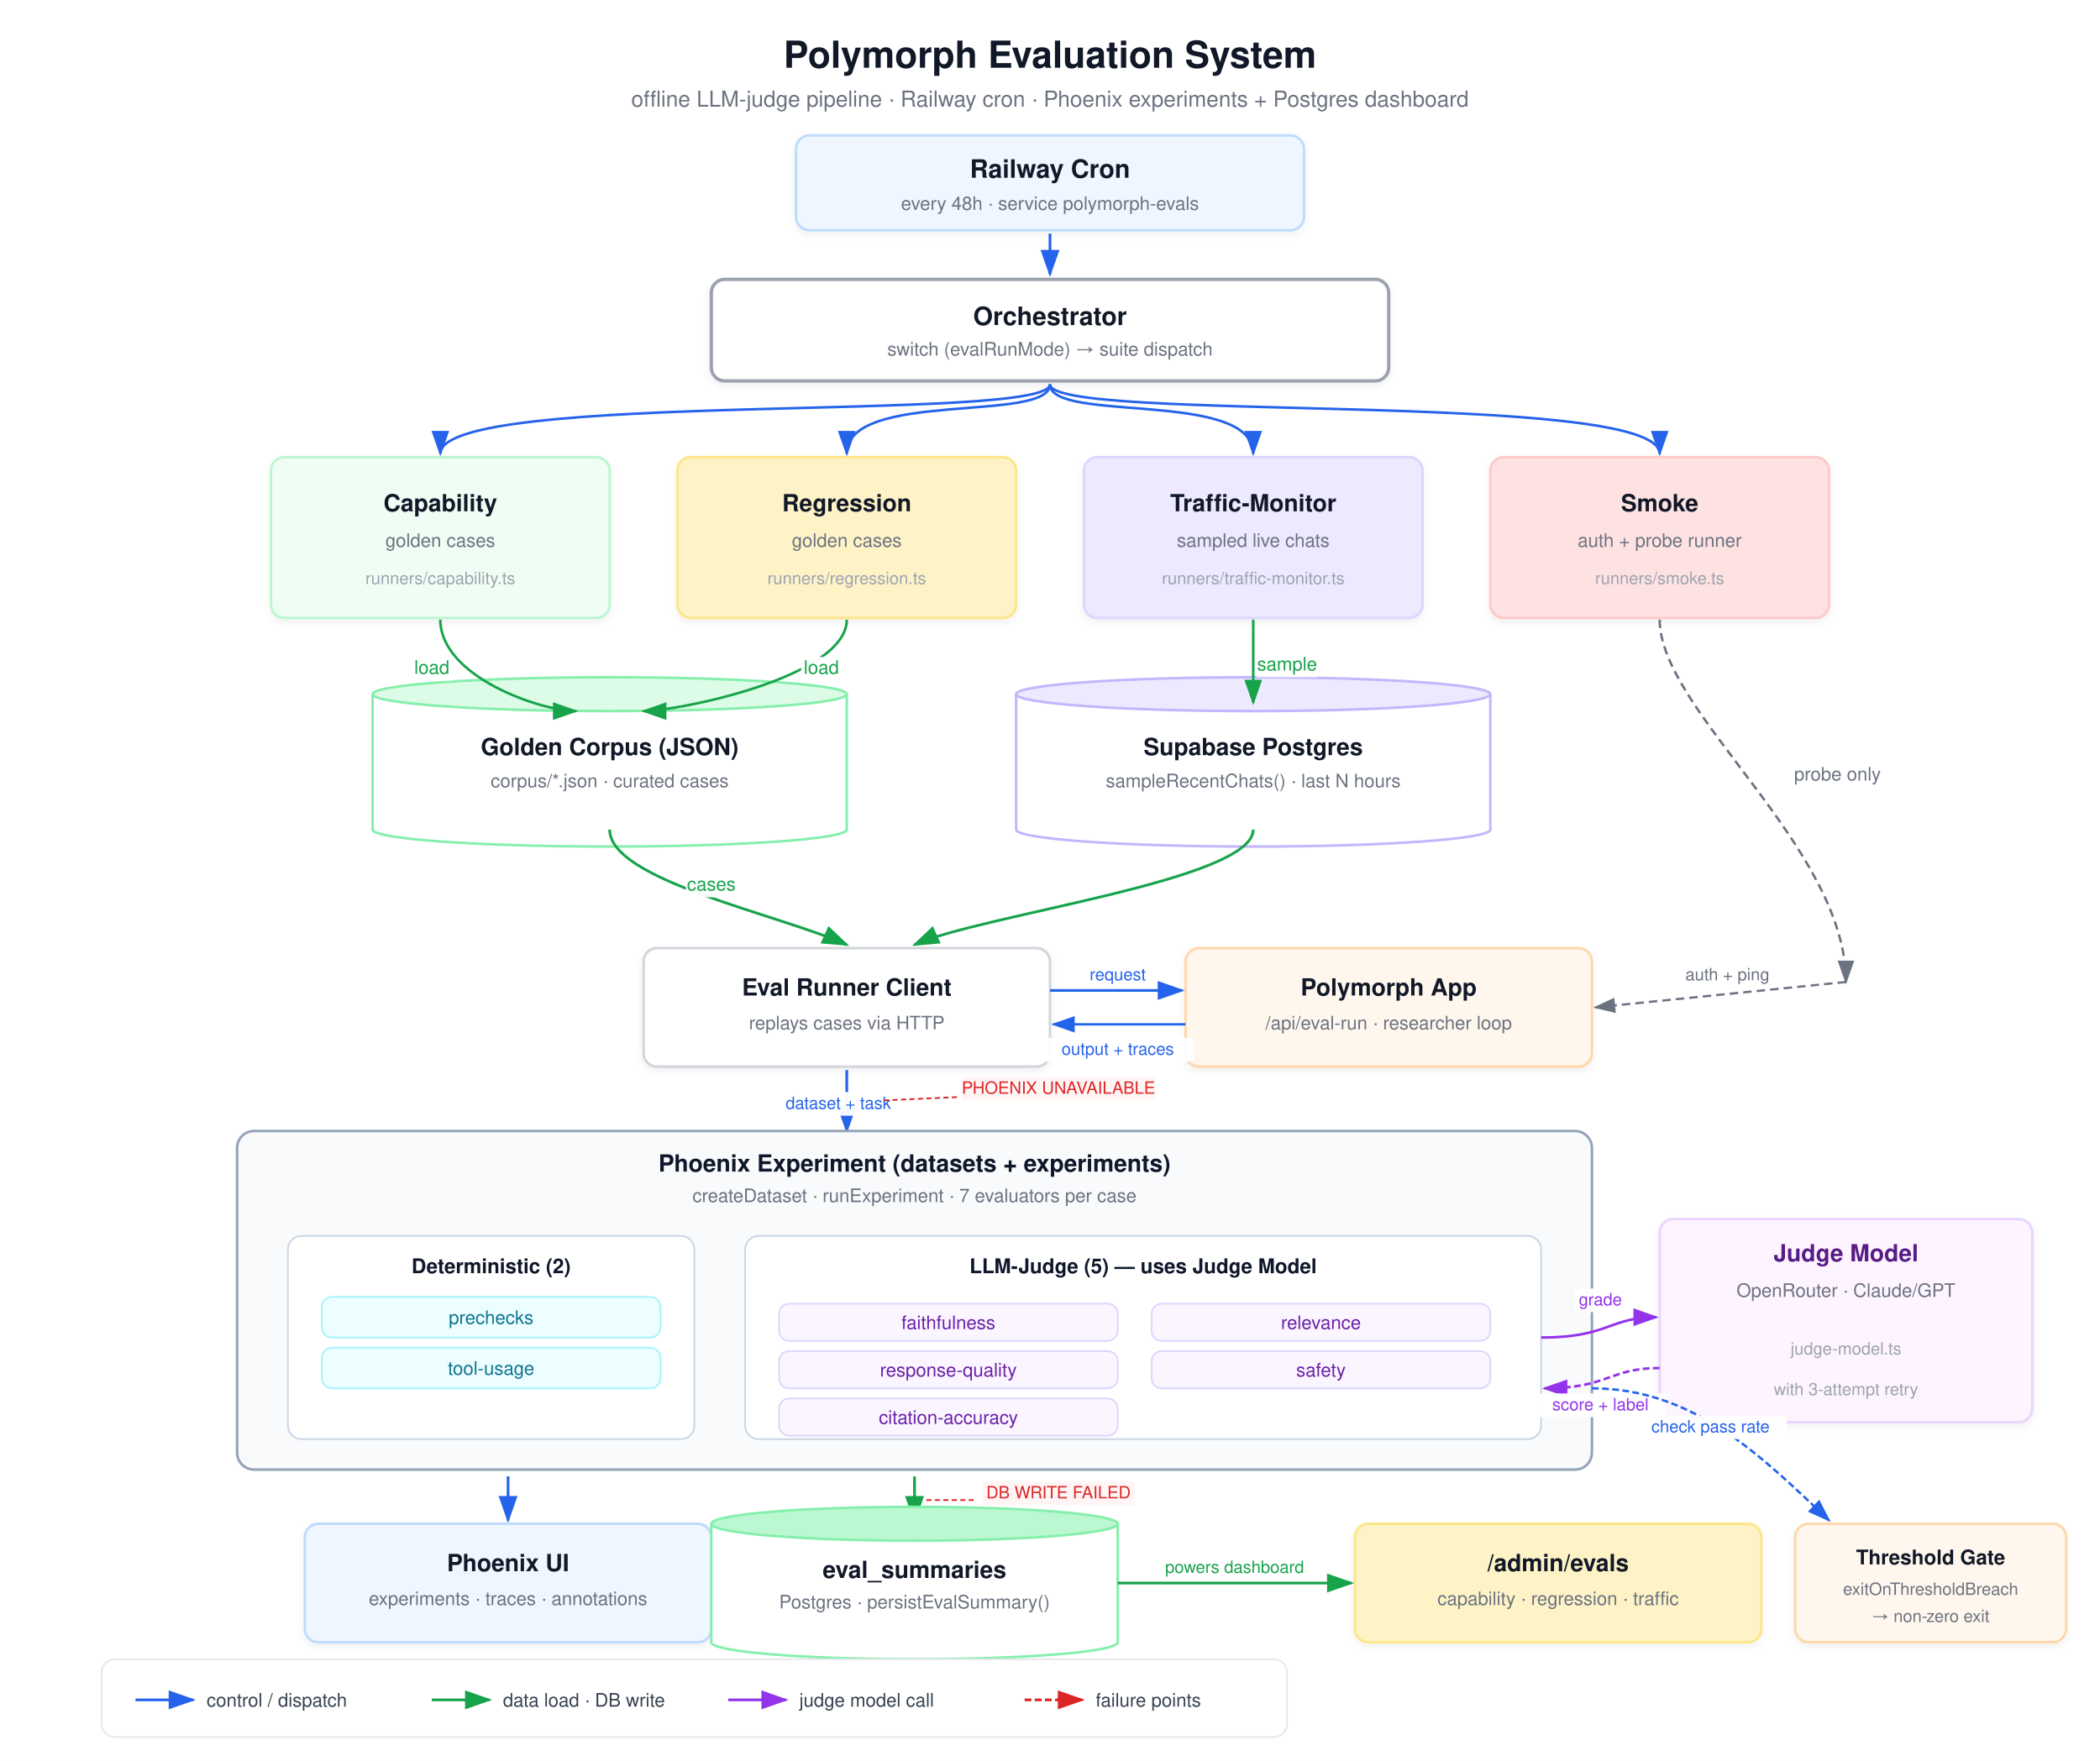
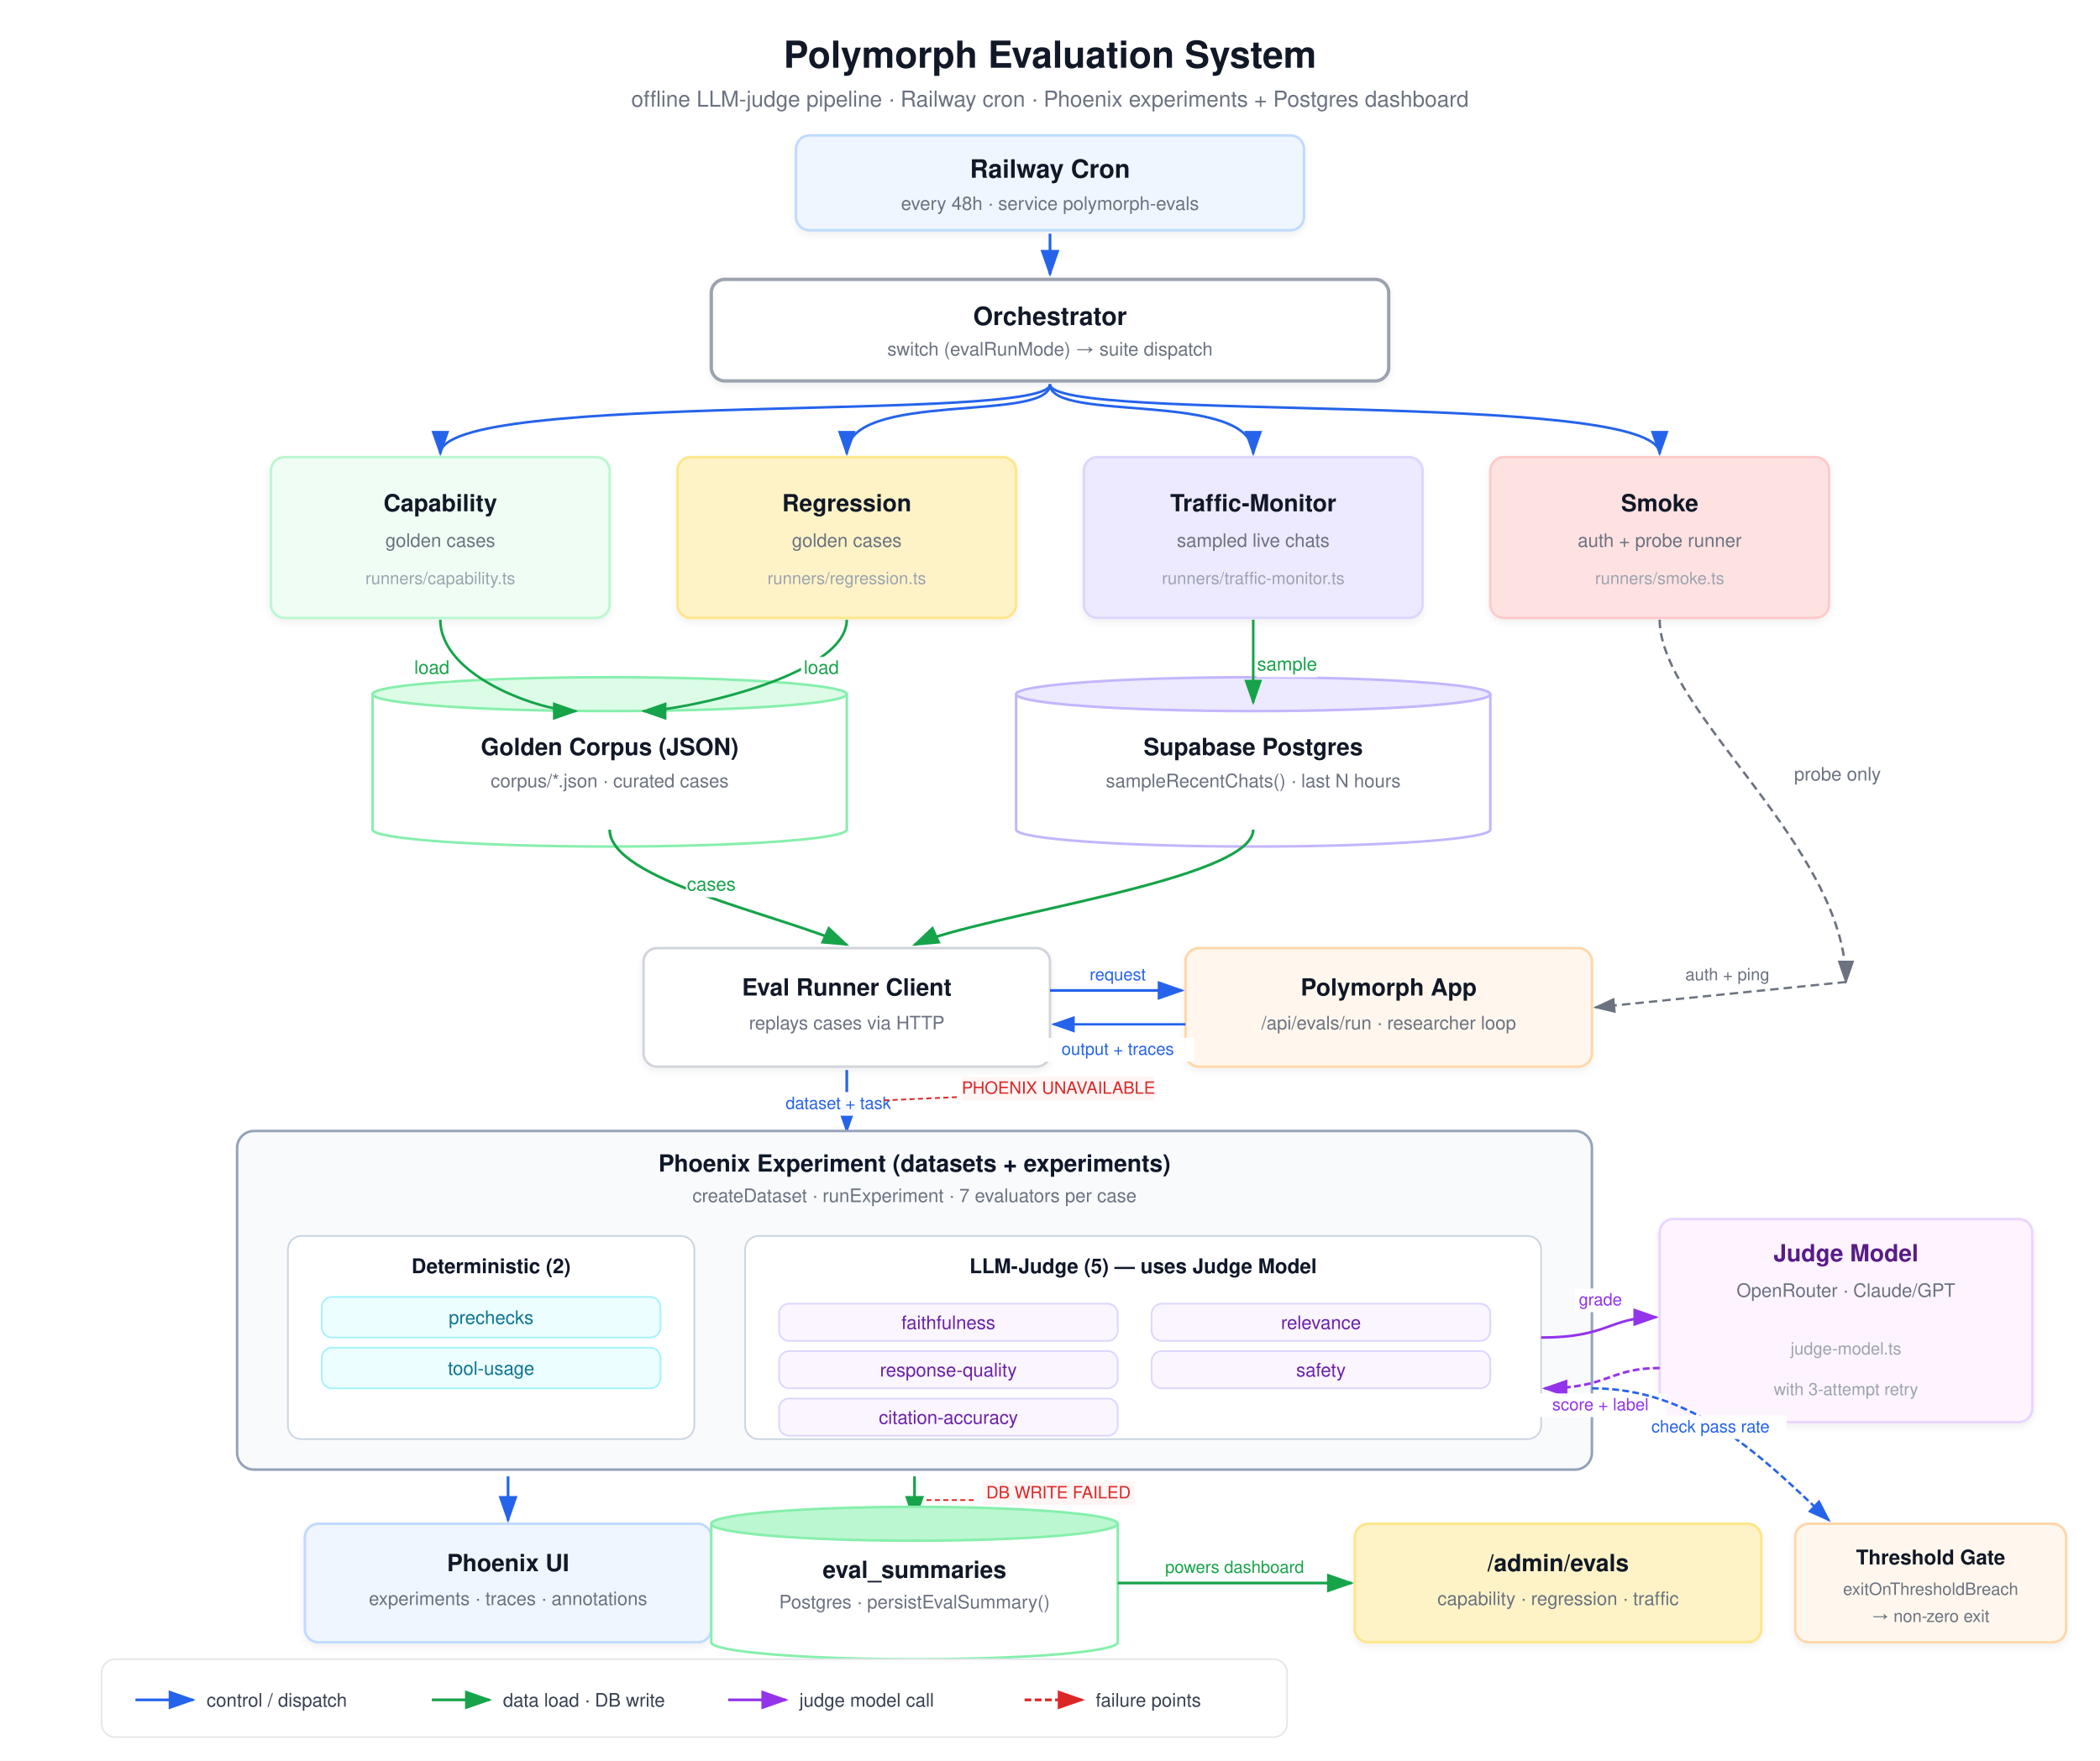
<svg xmlns="http://www.w3.org/2000/svg" viewBox="0 0 1240 1040" font-family="Helvetica Neue, Helvetica, Arial, sans-serif">
  <defs>
    <marker id="arr-blue" markerWidth="10" markerHeight="7" refX="9" refY="3.5" orient="auto">
      <polygon points="0 0, 10 3.5, 0 7" fill="#2563eb" />
    </marker>
    <marker id="arr-green" markerWidth="10" markerHeight="7" refX="9" refY="3.5" orient="auto">
      <polygon points="0 0, 10 3.5, 0 7" fill="#16a34a" />
    </marker>
    <marker id="arr-purple" markerWidth="10" markerHeight="7" refX="9" refY="3.5" orient="auto">
      <polygon points="0 0, 10 3.5, 0 7" fill="#9333ea" />
    </marker>
    <marker id="arr-red" markerWidth="10" markerHeight="7" refX="9" refY="3.5" orient="auto">
      <polygon points="0 0, 10 3.5, 0 7" fill="#dc2626" />
    </marker>
    <marker id="arr-gray" markerWidth="10" markerHeight="7" refX="9" refY="3.5" orient="auto">
      <polygon points="0 0, 10 3.5, 0 7" fill="#6b7280" />
    </marker>
    <filter id="softshadow" x="-20%" y="-20%" width="140%" height="140%">
      <feDropShadow dx="0" dy="2" stdDeviation="2" flood-opacity="0.06" />
    </filter>
  </defs>
  <rect width="1240" height="1040" fill="#ffffff" />
  <text x="620" y="40" text-anchor="middle" font-size="22" font-weight="600" fill="#111827">Polymorph Evaluation System</text>
  <text x="620" y="63" text-anchor="middle" font-size="13" fill="#6b7280">offline LLM-judge pipeline · Railway cron · Phoenix experiments + Postgres dashboard</text>
  <rect x="470" y="80" width="300" height="56" rx="8" ry="8" fill="#eff6ff" stroke="#bfdbfe" stroke-width="1.5" filter="url(#softshadow)" />
  <text x="620" y="105" text-anchor="middle" font-size="15" font-weight="600" fill="#111827">Railway Cron</text>
  <text x="620" y="124" text-anchor="middle" font-size="11" font-weight="400" fill="#6b7280">every 48h · service polymorph-evals</text>
  <line x1="620" y1="138" x2="620" y2="162" stroke="#2563eb" stroke-width="1.6" marker-end="url(#arr-blue)" />
  <rect x="420" y="165" width="400" height="60" rx="8" ry="8" fill="#ffffff" stroke="#9ca3af" stroke-width="2" filter="url(#softshadow)" />
  <text x="620" y="192" text-anchor="middle" font-size="15" font-weight="600" fill="#111827">Orchestrator</text>
  <text x="620" y="210" text-anchor="middle" font-size="11" font-weight="400" fill="#6b7280">switch (evalRunMode) → suite dispatch</text>
  <path d="M 620,227 C 620,250 260,230 260,268" fill="none" stroke="#2563eb" stroke-width="1.5" marker-end="url(#arr-blue)" />
  <path d="M 620,227 C 620,250 500,230 500,268" fill="none" stroke="#2563eb" stroke-width="1.5" marker-end="url(#arr-blue)" />
  <path d="M 620,227 C 620,250 740,230 740,268" fill="none" stroke="#2563eb" stroke-width="1.5" marker-end="url(#arr-blue)" />
  <path d="M 620,227 C 620,250 980,230 980,268" fill="none" stroke="#2563eb" stroke-width="1.5" marker-end="url(#arr-blue)" />
  <rect x="160" y="270" width="200" height="95" rx="8" ry="8" fill="#f0fdf4" stroke="#bbf7d0" stroke-width="1.5" filter="url(#softshadow)" />
  <text x="260" y="302" text-anchor="middle" font-size="14" font-weight="600" fill="#111827">Capability</text>
  <text x="260" y="323" text-anchor="middle" font-size="11" font-weight="400" fill="#6b7280">golden cases</text>
  <text x="260" y="345" text-anchor="middle" font-size="10" font-weight="400" fill="#9ca3af">runners/capability.ts</text>
  <rect x="400" y="270" width="200" height="95" rx="8" ry="8" fill="#fef3c7" stroke="#fde68a" stroke-width="1.5" filter="url(#softshadow)" />
  <text x="500" y="302" text-anchor="middle" font-size="14" font-weight="600" fill="#111827">Regression</text>
  <text x="500" y="323" text-anchor="middle" font-size="11" font-weight="400" fill="#6b7280">golden cases</text>
  <text x="500" y="345" text-anchor="middle" font-size="10" font-weight="400" fill="#9ca3af">runners/regression.ts</text>
  <rect x="640" y="270" width="200" height="95" rx="8" ry="8" fill="#ede9fe" stroke="#ddd6fe" stroke-width="1.5" filter="url(#softshadow)" />
  <text x="740" y="302" text-anchor="middle" font-size="14" font-weight="600" fill="#111827">Traffic-Monitor</text>
  <text x="740" y="323" text-anchor="middle" font-size="11" font-weight="400" fill="#6b7280">sampled live chats</text>
  <text x="740" y="345" text-anchor="middle" font-size="10" font-weight="400" fill="#9ca3af">runners/traffic-monitor.ts</text>
  <rect x="880" y="270" width="200" height="95" rx="8" ry="8" fill="#fee2e2" stroke="#fecaca" stroke-width="1.5" filter="url(#softshadow)" />
  <text x="980" y="302" text-anchor="middle" font-size="14" font-weight="600" fill="#111827">Smoke</text>
  <text x="980" y="323" text-anchor="middle" font-size="11" font-weight="400" fill="#6b7280">auth + probe runner</text>
  <text x="980" y="345" text-anchor="middle" font-size="10" font-weight="400" fill="#9ca3af">runners/smoke.ts</text>
  <path d="M 220.0,410.0 L 220.0,490.0 A 140.0,10 0 0 0 500.0,490.0 L 500.0,410.0" fill="#ffffff" stroke="#86efac" stroke-width="1.5" />
  <ellipse cx="360" cy="410.0" rx="140.0" ry="10" fill="#dcfce7" stroke="#86efac" stroke-width="1.5" />
  <text x="360" y="446" text-anchor="middle" font-size="14" font-weight="600" fill="#111827">Golden Corpus (JSON)</text>
  <text x="360" y="465" text-anchor="middle" font-size="11" font-weight="400" fill="#6b7280">corpus/*.json · curated cases</text>
  <path d="M 600.0,410.0 L 600.0,490.0 A 140.0,10 0 0 0 880.0,490.0 L 880.0,410.0" fill="#ffffff" stroke="#c4b5fd" stroke-width="1.5" />
  <ellipse cx="740" cy="410.0" rx="140.0" ry="10" fill="#ede9fe" stroke="#c4b5fd" stroke-width="1.5" />
  <text x="740" y="446" text-anchor="middle" font-size="14" font-weight="600" fill="#111827">Supabase Postgres</text>
  <text x="740" y="465" text-anchor="middle" font-size="11" font-weight="400" fill="#6b7280">sampleRecentChats() · last N hours</text>
  <path d="M 260,366 C 260,400 320,420 340,420" fill="none" stroke="#16a34a" stroke-width="1.5" marker-end="url(#arr-green)" />
  <path d="M 500,366 C 500,400 400,420 380,420" fill="none" stroke="#16a34a" stroke-width="1.5" marker-end="url(#arr-green)" />
  <path d="M 740,366 L 740,415" fill="none" stroke="#16a34a" stroke-width="1.5" marker-end="url(#arr-green)" />
  <path d="M 980,366 C 980,420 1090,500 1090,580" fill="none" stroke="#6b7280" stroke-width="1.4" marker-end="url(#arr-gray)" stroke-dasharray="5,3" />
  <rect x="243" y="388" width="24" height="14" fill="#ffffff" opacity="0.95" />
  <text x="255" y="398" text-anchor="middle" font-size="11" fill="#16a34a">load</text>
  <rect x="473" y="388" width="24" height="14" fill="#ffffff" opacity="0.95" />
  <text x="485" y="398" text-anchor="middle" font-size="11" fill="#16a34a">load</text>
  <rect x="742" y="386" width="36" height="14" fill="#ffffff" opacity="0.95" />
  <text x="760" y="396" text-anchor="middle" font-size="11" fill="#16a34a">sample</text>
  <rect x="1055" y="451" width="60" height="14" fill="#ffffff" opacity="0.95" />
  <text x="1085" y="461" text-anchor="middle" font-size="11" fill="#6b7280">probe only</text>
  <path d="M 360,490 C 360,520 460,540 500,558" fill="none" stroke="#16a34a" stroke-width="1.6" marker-end="url(#arr-green)" />
  <path d="M 740,490 C 740,520 580,540 540,558" fill="none" stroke="#16a34a" stroke-width="1.6" marker-end="url(#arr-green)" />
  <rect x="405" y="516" width="30" height="14" fill="#ffffff" opacity="0.95" />
  <text x="420" y="526" text-anchor="middle" font-size="11" fill="#16a34a">cases</text>
  <rect x="380" y="560" width="240" height="70" rx="8" ry="8" fill="#ffffff" stroke="#d1d5db" stroke-width="1.5" filter="url(#softshadow)" />
  <text x="500" y="588" text-anchor="middle" font-size="14" font-weight="600" fill="#111827">Eval Runner Client</text>
  <text x="500" y="608" text-anchor="middle" font-size="11" font-weight="400" fill="#6b7280">replays cases via HTTP</text>
  <rect x="700" y="560" width="240" height="70" rx="8" ry="8" fill="#fff7ed" stroke="#fed7aa" stroke-width="1.5" filter="url(#softshadow)" />
  <text x="820" y="588" text-anchor="middle" font-size="14" font-weight="600" fill="#111827">Polymorph App</text>
-   <text x="820" y="608" text-anchor="middle" font-size="11" font-weight="400" fill="#6b7280">/api/eval-run · researcher loop</text>
+   <text x="820" y="608" text-anchor="middle" font-size="11" font-weight="400" fill="#6b7280">/api/evals/run · researcher loop</text>
  <line x1="620" y1="585" x2="698" y2="585" stroke="#2563eb" stroke-width="1.6" marker-end="url(#arr-blue)" />
  <path d="M 700,605 L 622,605" fill="none" stroke="#2563eb" stroke-width="1.4" marker-end="url(#arr-blue)" />
  <rect x="639" y="569" width="42" height="14" fill="#ffffff" opacity="0.95" />
  <text x="660" y="579" text-anchor="middle" font-size="10" fill="#2563eb">request</text>
  <rect x="615" y="613" width="90" height="14" fill="#ffffff" opacity="0.95" />
  <text x="660" y="623" text-anchor="middle" font-size="10" fill="#2563eb">output + traces</text>
  <line x1="1090" y1="580" x2="942" y2="595" stroke="#6b7280" stroke-width="1.3" marker-end="url(#arr-gray)" stroke-dasharray="5,3" />
  <rect x="987" y="569" width="66" height="14" fill="#ffffff" opacity="0.95" />
  <text x="1020" y="579" text-anchor="middle" font-size="10" fill="#6b7280">auth + ping</text>
  <path d="M 500,632 L 500,668" fill="none" stroke="#2563eb" stroke-width="1.6" marker-end="url(#arr-blue)" />
  <rect x="453" y="645" width="84" height="14" fill="#ffffff" opacity="0.95" />
  <text x="495" y="655" text-anchor="middle" font-size="10" fill="#2563eb">dataset + task</text>
  <rect x="140" y="668" width="800" height="200" rx="10" ry="10" fill="#f8fafc" stroke="#94a3b8" stroke-width="1.5" />
  <text x="540" y="692" text-anchor="middle" font-size="14" font-weight="600" fill="#0f172a">Phoenix Experiment (datasets + experiments)</text>
  <text x="540" y="710" text-anchor="middle" font-size="11" font-weight="400" fill="#6b7280">createDataset · runExperiment · 7 evaluators per case</text>
  <rect x="170" y="730" width="240" height="120" rx="8" ry="8" fill="#ffffff" stroke="#cbd5e1" stroke-width="1" />
  <text x="290" y="752" text-anchor="middle" font-size="12" font-weight="600" fill="#0f172a">Deterministic (2)</text>
  <rect x="190" y="766" width="200" height="24" rx="6" ry="6" fill="#ecfeff" stroke="#a5f3fc" stroke-width="1" />
  <text x="290" y="782" text-anchor="middle" font-size="11" font-weight="400" fill="#0e7490">prechecks</text>
  <rect x="190" y="796" width="200" height="24" rx="6" ry="6" fill="#ecfeff" stroke="#a5f3fc" stroke-width="1" />
  <text x="290" y="812" text-anchor="middle" font-size="11" font-weight="400" fill="#0e7490">tool-usage</text>
  <rect x="440" y="730" width="470" height="120" rx="8" ry="8" fill="#ffffff" stroke="#cbd5e1" stroke-width="1" />
  <text x="675" y="752" text-anchor="middle" font-size="12" font-weight="600" fill="#0f172a">LLM-Judge (5) — uses Judge Model</text>
  <rect x="460" y="770" width="200" height="22" rx="6" ry="6" fill="#faf5ff" stroke="#ddd6fe" stroke-width="1" />
  <text x="560" y="785" text-anchor="middle" font-size="11" font-weight="400" fill="#6b21a8">faithfulness</text>
  <rect x="680" y="770" width="200" height="22" rx="6" ry="6" fill="#faf5ff" stroke="#ddd6fe" stroke-width="1" />
  <text x="780" y="785" text-anchor="middle" font-size="11" font-weight="400" fill="#6b21a8">relevance</text>
  <rect x="460" y="798" width="200" height="22" rx="6" ry="6" fill="#faf5ff" stroke="#ddd6fe" stroke-width="1" />
  <text x="560" y="813" text-anchor="middle" font-size="11" font-weight="400" fill="#6b21a8">response-quality</text>
  <rect x="680" y="798" width="200" height="22" rx="6" ry="6" fill="#faf5ff" stroke="#ddd6fe" stroke-width="1" />
  <text x="780" y="813" text-anchor="middle" font-size="11" font-weight="400" fill="#6b21a8">safety</text>
  <rect x="460" y="826" width="200" height="22" rx="6" ry="6" fill="#faf5ff" stroke="#ddd6fe" stroke-width="1" />
  <text x="560" y="841" text-anchor="middle" font-size="11" font-weight="400" fill="#6b21a8">citation-accuracy</text>
  <rect x="980" y="720" width="220" height="120" rx="8" ry="8" fill="#fdf4ff" stroke="#e9d5ff" stroke-width="1.5" filter="url(#softshadow)" />
  <text x="1090" y="745" text-anchor="middle" font-size="14" font-weight="600" fill="#581c87">Judge Model</text>
  <text x="1090" y="766" text-anchor="middle" font-size="11" font-weight="400" fill="#6b7280">OpenRouter · Claude/GPT</text>
  <text x="1090" y="800" text-anchor="middle" font-size="10" font-weight="400" fill="#9ca3af">judge-model.ts</text>
  <text x="1090" y="824" text-anchor="middle" font-size="10" font-weight="400" fill="#9ca3af">with 3-attempt retry</text>
  <path d="M 910,790 C 950,790 950,778 978,778" fill="none" stroke="#9333ea" stroke-width="1.5" marker-end="url(#arr-purple)" />
  <path d="M 980,808 C 950,808 950,820 912,820" fill="none" stroke="#9333ea" stroke-width="1.5" marker-end="url(#arr-purple)" stroke-dasharray="4,2" />
  <rect x="930" y="761" width="30" height="14" fill="#ffffff" opacity="0.95" />
  <text x="945" y="771" text-anchor="middle" font-size="10" fill="#9333ea">grade</text>
  <rect x="906" y="823" width="78" height="14" fill="#ffffff" opacity="0.95" />
  <text x="945" y="833" text-anchor="middle" font-size="10" fill="#9333ea">score + label</text>
  <path d="M 300,872 L 300,898" fill="none" stroke="#2563eb" stroke-width="1.6" marker-end="url(#arr-blue)" />
  <path d="M 540,872 L 540,898" fill="none" stroke="#16a34a" stroke-width="1.6" marker-end="url(#arr-green)" />
  <rect x="568" y="636" width="114" height="14" fill="#fff5f5" opacity="0.95" />
  <text x="625" y="646" text-anchor="middle" font-size="10" fill="#dc2626">PHOENIX UNAVAILABLE</text>
  <path d="M 565,648 L 520,650" fill="none" stroke="#dc2626" stroke-width="1" stroke-dasharray="3,2" />
  <rect x="580" y="875" width="90" height="14" fill="#fff5f5" opacity="0.95" />
  <text x="625" y="885" text-anchor="middle" font-size="10" fill="#dc2626">DB WRITE FAILED</text>
  <path d="M 575,886 L 545,886" fill="none" stroke="#dc2626" stroke-width="1" stroke-dasharray="3,2" />
  <rect x="180" y="900" width="240" height="70" rx="8" ry="8" fill="#eff6ff" stroke="#bfdbfe" stroke-width="1.5" filter="url(#softshadow)" />
  <text x="300" y="928" text-anchor="middle" font-size="14" font-weight="600" fill="#111827">Phoenix UI</text>
  <text x="300" y="948" text-anchor="middle" font-size="11" font-weight="400" fill="#6b7280">experiments · traces · annotations</text>
  <path d="M 420.0,900.0 L 420.0,970.0 A 120.0,10 0 0 0 660.0,970.0 L 660.0,900.0" fill="#ffffff" stroke="#86efac" stroke-width="1.5" />
  <ellipse cx="540" cy="900.0" rx="120.0" ry="10" fill="#bbf7d0" stroke="#86efac" stroke-width="1.5" />
  <text x="540" y="932" text-anchor="middle" font-size="14" font-weight="600" fill="#111827">eval_summaries</text>
  <text x="540" y="950" text-anchor="middle" font-size="11" font-weight="400" fill="#6b7280">Postgres · persistEvalSummary()</text>
  <rect x="800" y="900" width="240" height="70" rx="8" ry="8" fill="#fef3c7" stroke="#fde68a" stroke-width="1.5" filter="url(#softshadow)" />
  <text x="920" y="928" text-anchor="middle" font-size="14" font-weight="600" fill="#111827">/admin/evals</text>
  <text x="920" y="948" text-anchor="middle" font-size="11" font-weight="400" fill="#6b7280">capability · regression · traffic</text>
  <line x1="660" y1="935" x2="798" y2="935" stroke="#16a34a" stroke-width="1.6" marker-end="url(#arr-green)" />
  <rect x="681" y="919" width="96" height="14" fill="#ffffff" opacity="0.95" />
  <text x="729" y="929" text-anchor="middle" font-size="10" fill="#16a34a">powers dashboard</text>
  <rect x="1060" y="900" width="160" height="70" rx="8" ry="8" fill="#fff7ed" stroke="#fed7aa" stroke-width="1.5" filter="url(#softshadow)" />
  <text x="1140" y="924" text-anchor="middle" font-size="12" font-weight="600" fill="#111827">Threshold Gate</text>
  <text x="1140" y="942" text-anchor="middle" font-size="10" font-weight="400" fill="#6b7280">exitOnThresholdBreach</text>
  <text x="1140" y="958" text-anchor="middle" font-size="10" font-weight="400" fill="#6b7280">→ non-zero exit</text>
  <path d="M 940,820 C 1000,820 1040,860 1080,898" fill="none" stroke="#2563eb" stroke-width="1.4" marker-end="url(#arr-blue)" stroke-dasharray="4,2" />
  <rect x="965" y="836" width="90" height="14" fill="#ffffff" opacity="0.95" />
  <text x="1010" y="846" text-anchor="middle" font-size="10" fill="#2563eb">check pass rate</text>
  <rect x="60" y="980" width="700" height="46" rx="8" ry="8" fill="#ffffff" stroke="#e5e7eb" stroke-width="1" />
  <line x1="80" y1="1004" x2="114" y2="1004" stroke="#2563eb" stroke-width="1.6" marker-end="url(#arr-blue)" />
  <text x="122" y="1008" font-size="11" fill="#374151">control / dispatch</text>
  <line x1="255" y1="1004" x2="289" y2="1004" stroke="#16a34a" stroke-width="1.6" marker-end="url(#arr-green)" />
  <text x="297" y="1008" font-size="11" fill="#374151">data load · DB write</text>
  <line x1="430" y1="1004" x2="464" y2="1004" stroke="#9333ea" stroke-width="1.6" marker-end="url(#arr-purple)" />
  <text x="472" y="1008" font-size="11" fill="#374151">judge model call</text>
  <line x1="605" y1="1004" x2="639" y2="1004" stroke="#dc2626" stroke-width="1.6" marker-end="url(#arr-red)" stroke-dasharray="4,2" />
  <text x="647" y="1008" font-size="11" fill="#374151">failure points</text>
</svg>
